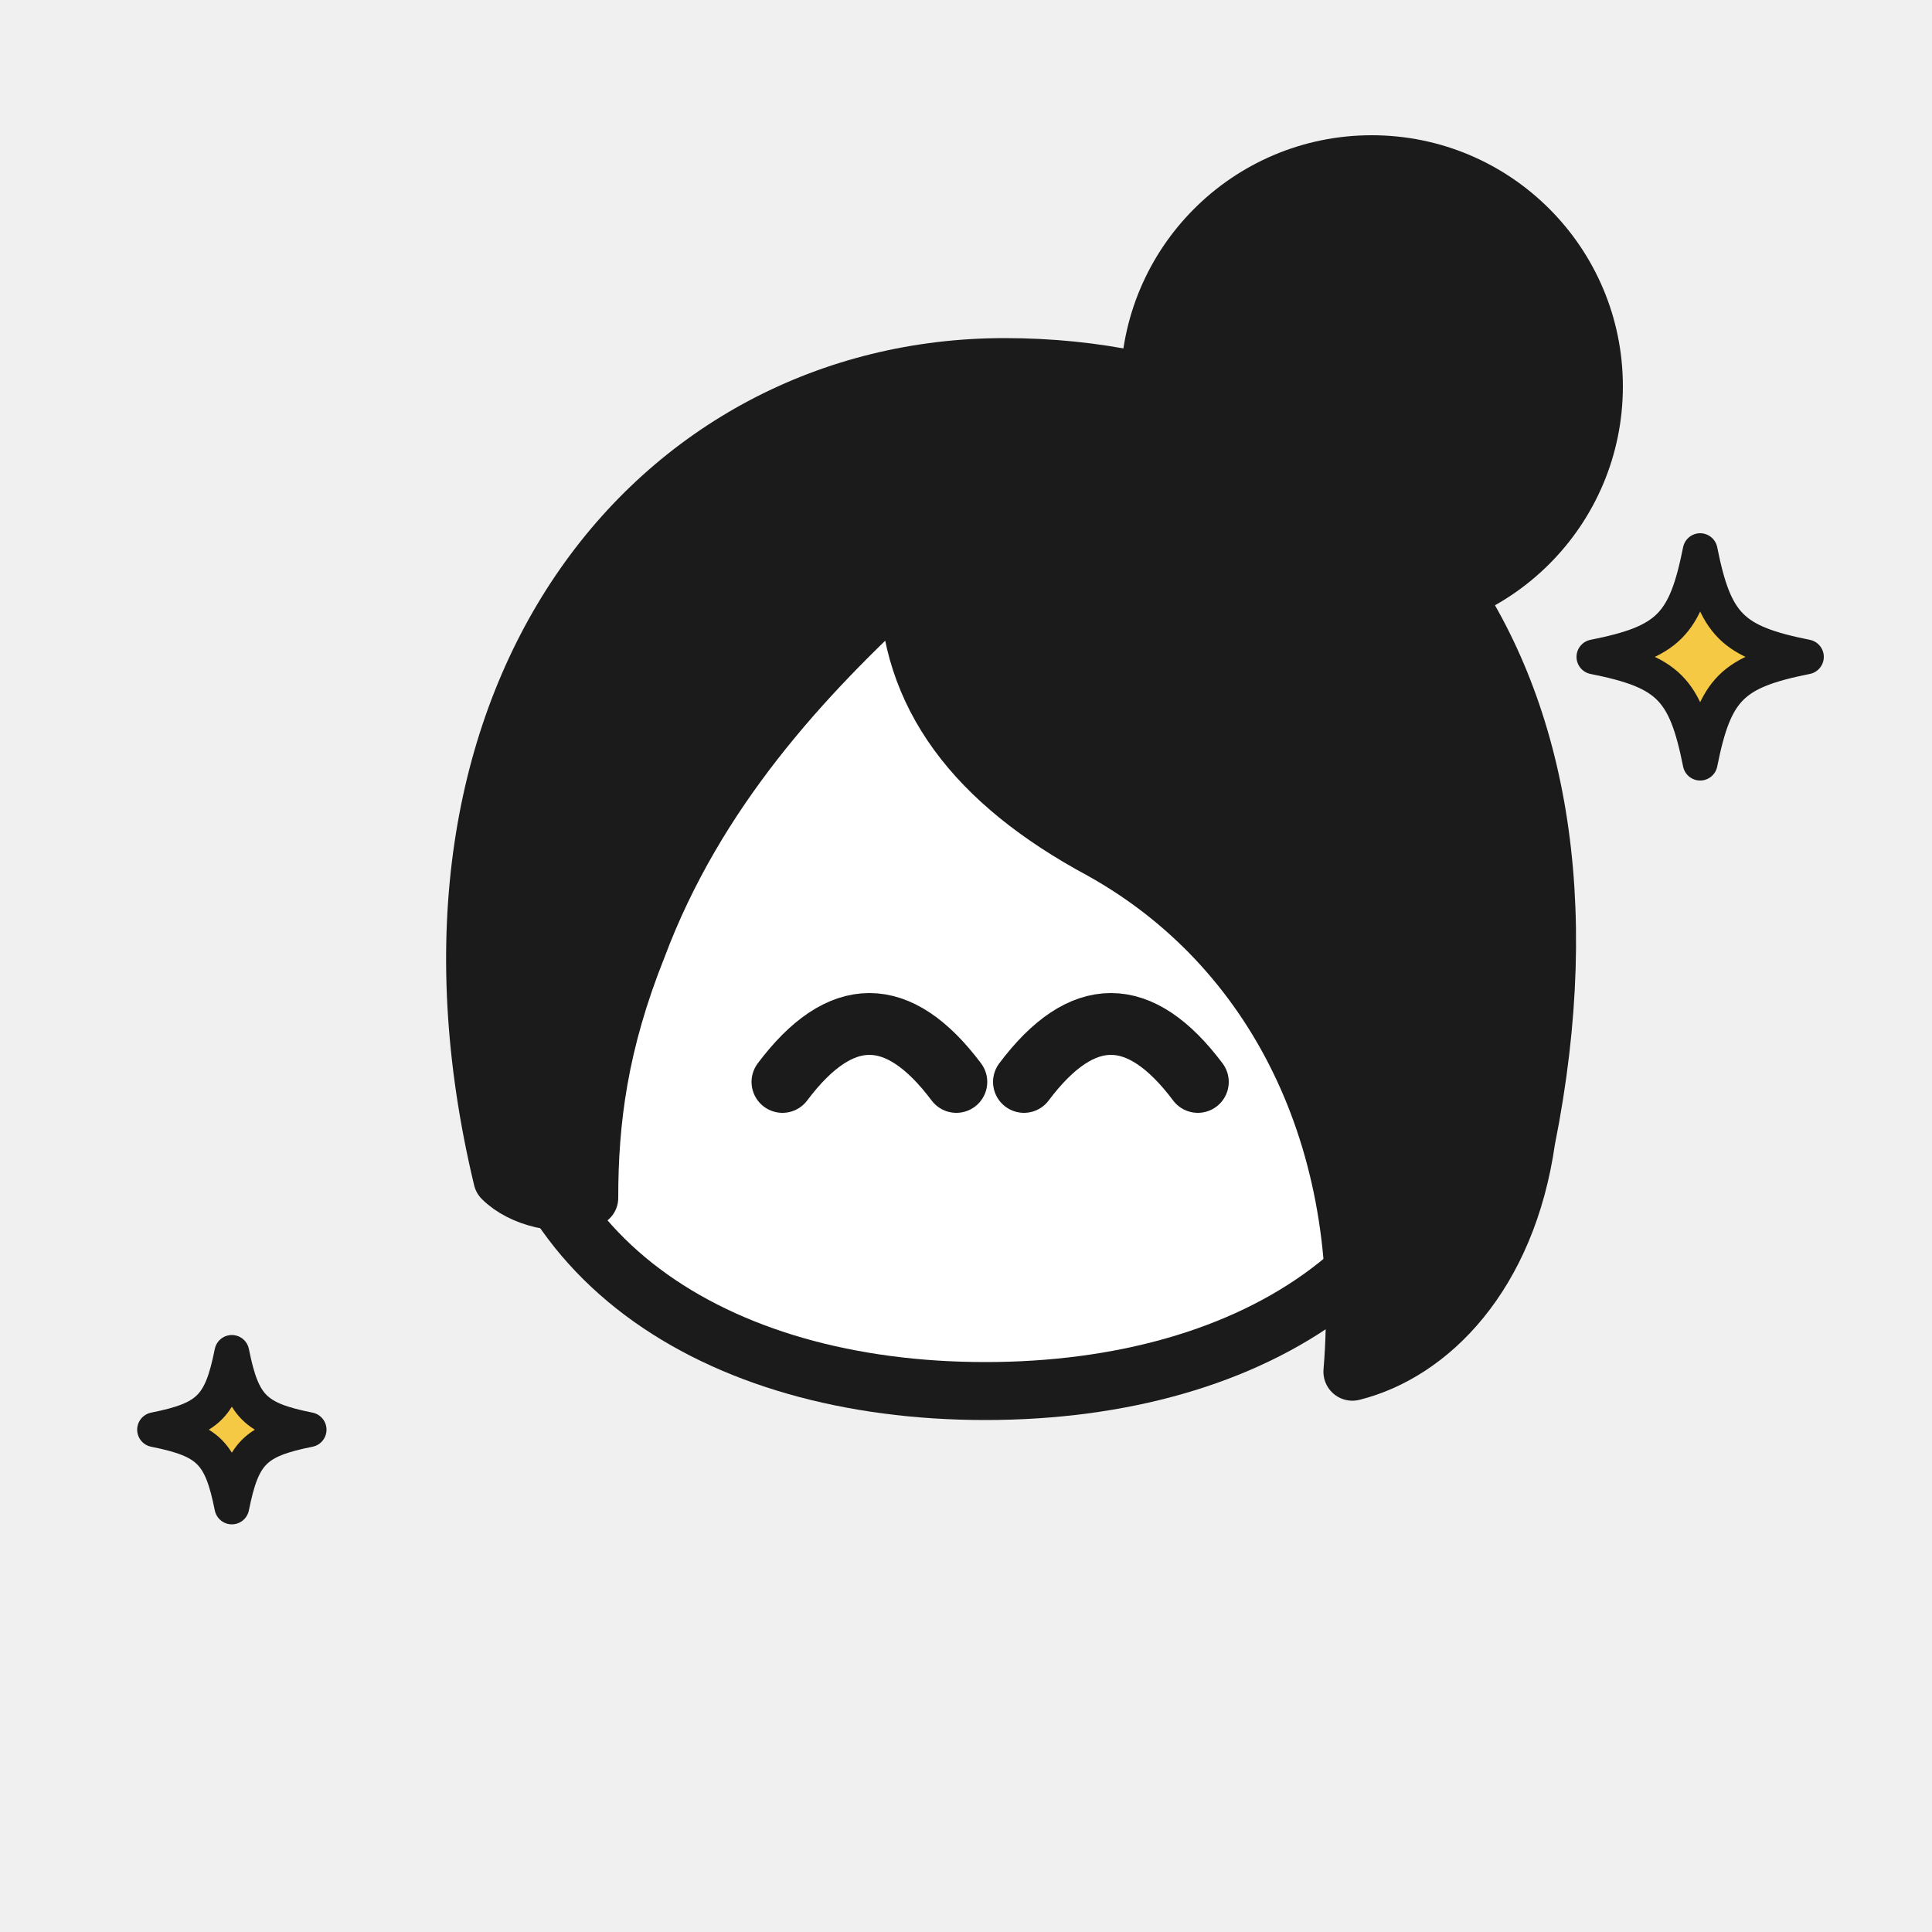
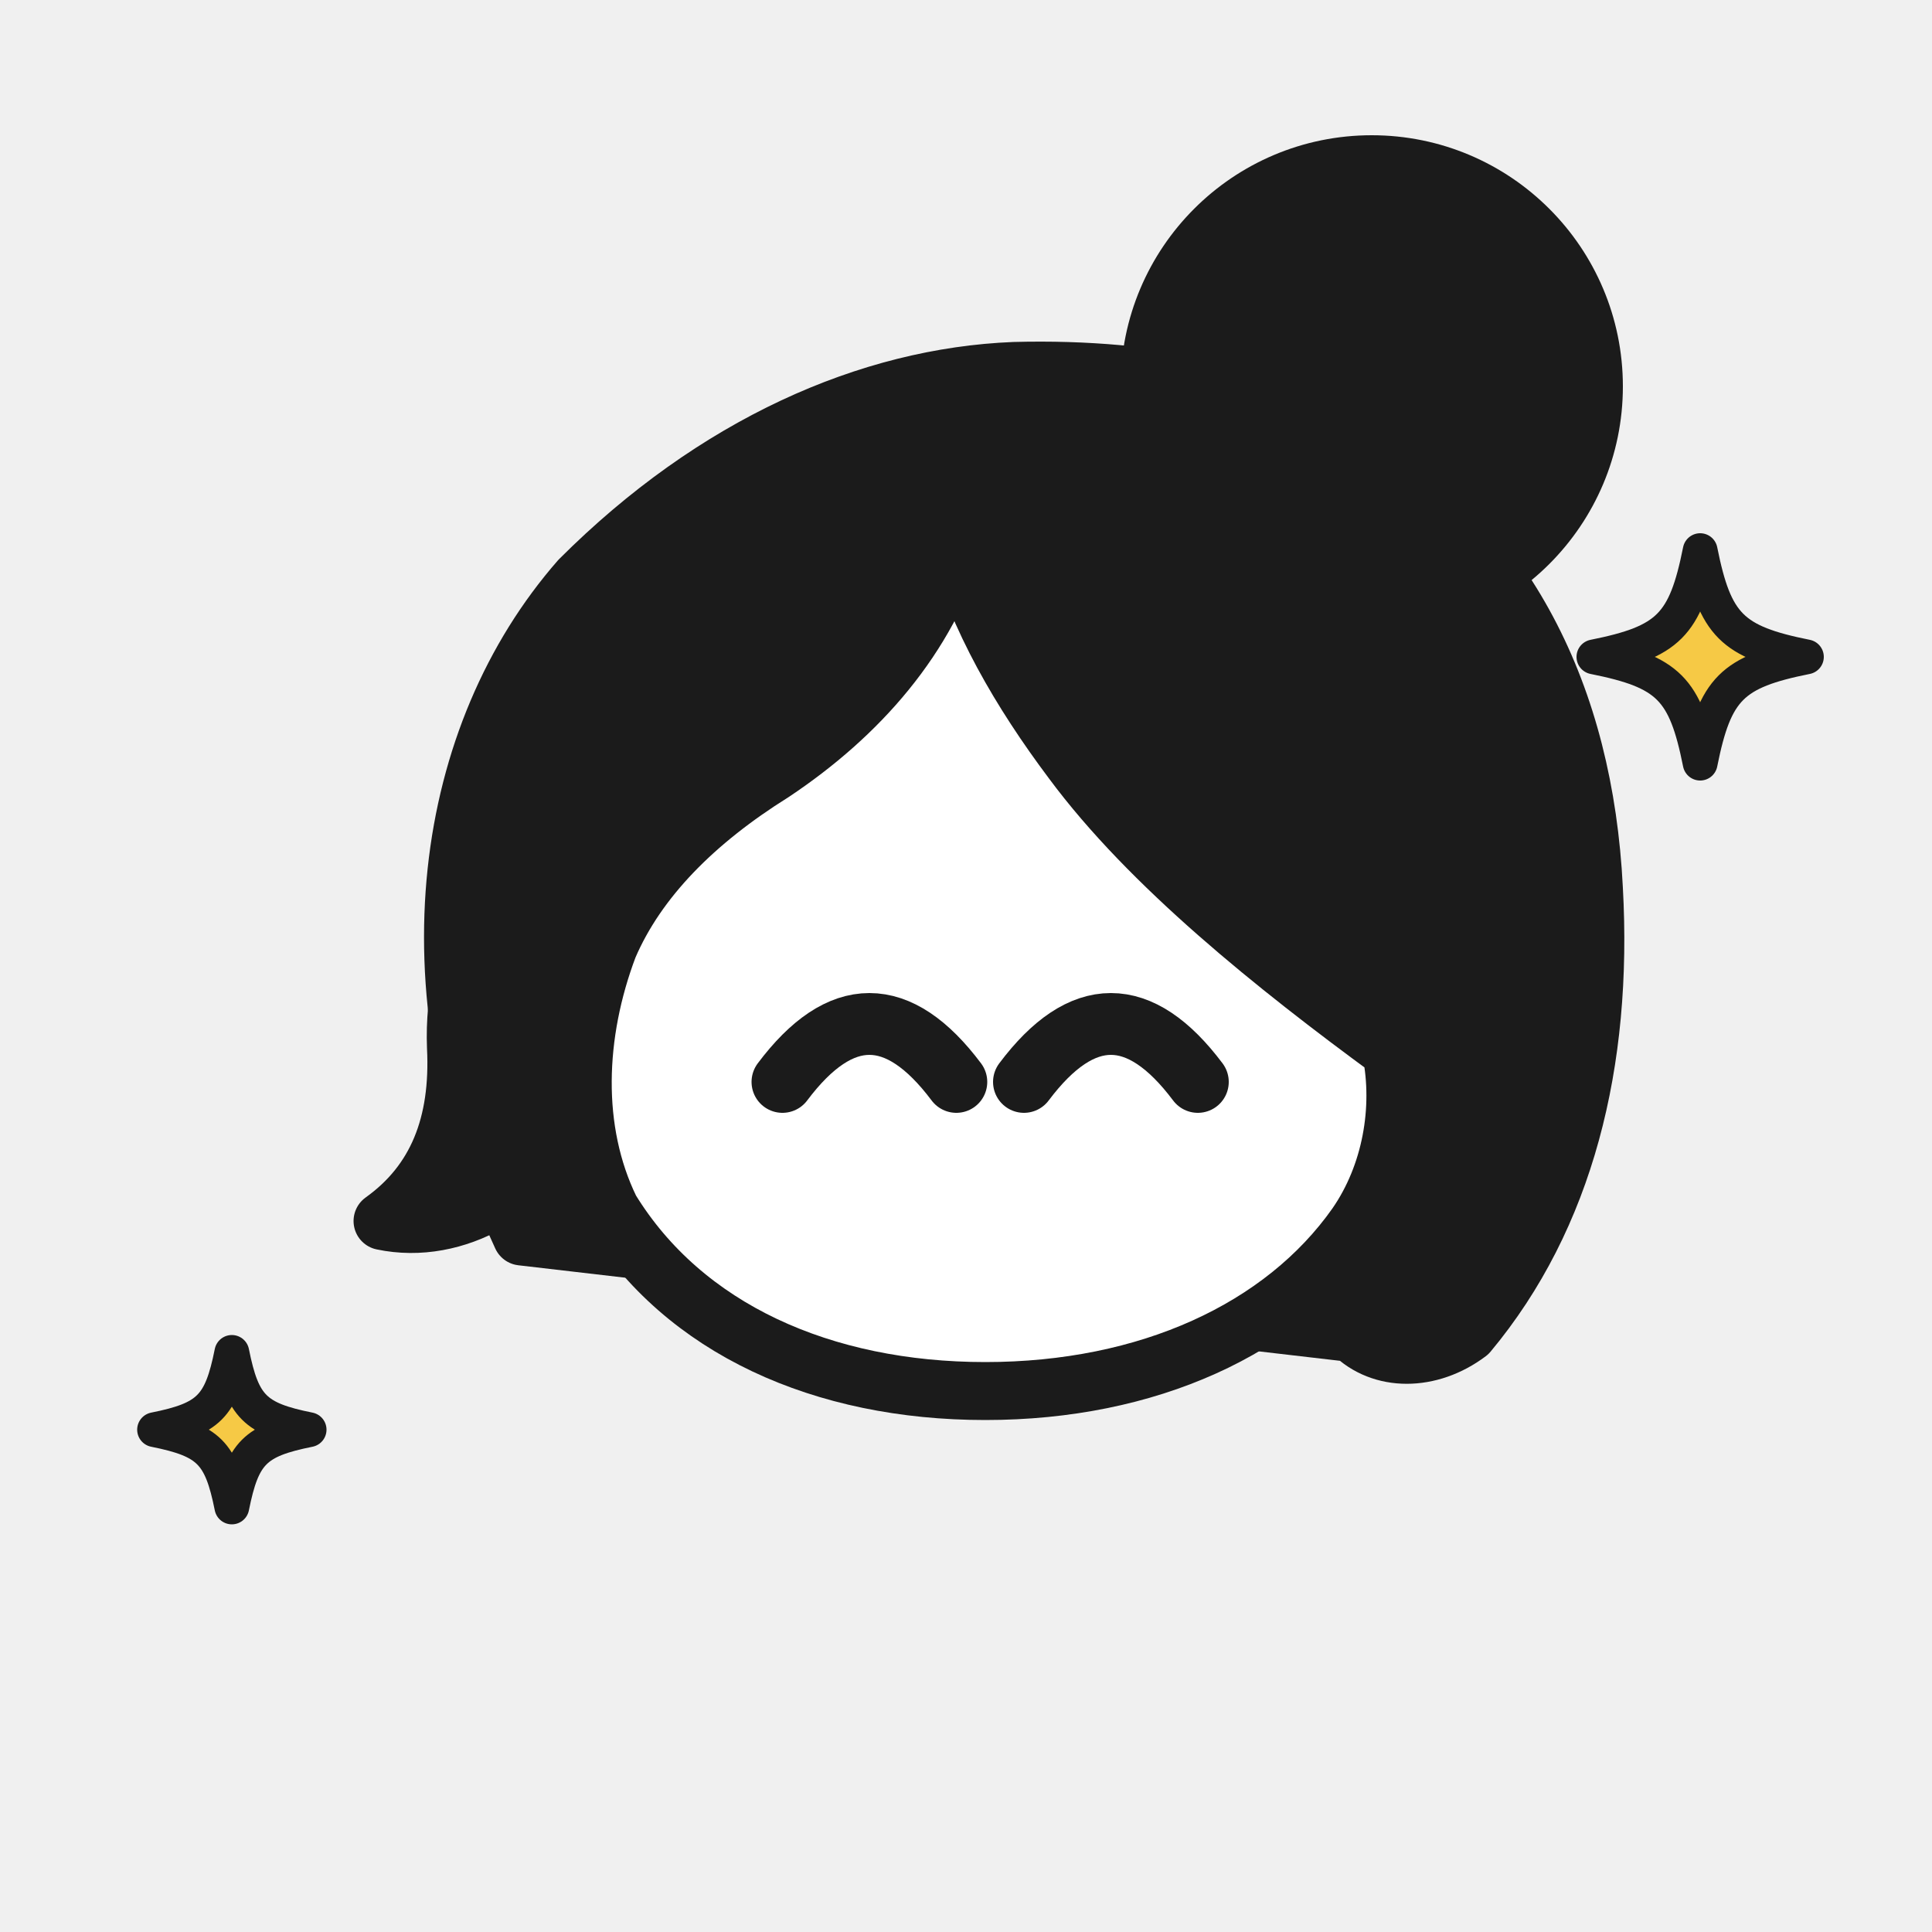
<svg xmlns="http://www.w3.org/2000/svg" viewBox="0 0 100 100">
  <g transform="translate(0 4)">
    <circle cx="71" cy="16" r="11.5" fill="#1b1b1b" stroke="#1b1b1b" stroke-width="3" stroke-linejoin="round" stroke-linecap="round" />
-     <path d="M26 48 C26 32 37 23 51 23 C65 23 76 32 76 48 C76 61 65 68 51 68 C37 68 26 61 26 48 Z" fill="#fff" stroke="#1b1b1b" stroke-width="3" stroke-linejoin="round" stroke-linecap="round" />
-     <path d="M26 57 C20 32 34 15 52 15 C71 15 84 30 79 55 C78 62 74 66 70 67 C71 55 66 45 57 40 C50.5 36.5 47 32 47 26 C41.5 31 36 37 33 45 C31 50 30.5 54 30.5 58 C29 58.5 27 58 26 57 Z" fill="#1b1b1b" stroke="#1b1b1b" stroke-width="3" stroke-linejoin="round" stroke-linecap="round" />
+     <path d="M27 60 C21 47 23 34 30 26 C37 19 45 15.5 52.5 15.2 C60 15 66 16.5 70 19 C78 24 82 32 82.5 42 C83 51 81 59 76 65 C74 66.5 71.5 66.5 70 65 Z" fill="#1b1b1b" stroke="#1b1b1b" stroke-width="3" stroke-linejoin="round" stroke-linecap="round" />
+     <path d="M49.5 24 C48 29 44.5 33 40 36 C36 38.5 33 41.5 31.5 45 C29.8 49.5 29.6 54.5 31.6 58.6 C35.4 64.8 42.6 68 51 68 C59.4 68 66.4 64.8 70.2 59.4 C72 56.8 72.6 53.4 72 50.4 C66 46 59.5 40.8 55.5 35.4 C52.8 31.8 50.6 28 49.5 24 Z" fill="#fff" stroke="#1b1b1b" stroke-width="3" stroke-linejoin="round" stroke-linecap="round" />
+     <path d="M33 39 C29 43.5 27.8 49 29.2 54 C27.6 57.6 23.6 60 19.8 59.2 C22.6 57.2 23.8 54.2 23.6 50.2 C23.4 45 26 40 30.4 36 Z" fill="#1b1b1b" stroke="#1b1b1b" stroke-width="3" stroke-linejoin="round" stroke-linecap="round" />
    <g fill="none" stroke="#1b1b1b" stroke-width="3.2" stroke-linecap="round">
      <path d="M40.5 52 Q45 46 49.5 52" />
      <path d="M53 52 Q57.5 46 62 52" />
    </g>
  </g>
  <path d="M88 28.5 C88.77 32.35 89.65 33.23 93.5 34 C89.65 34.77 88.77 35.65 88 39.5 C87.23 35.65 86.35 34.77 82.5 34 C86.35 33.23 87.23 32.35 88 28.5 Z" fill="#f6c945" stroke="#1b1b1b" stroke-width="1.8" stroke-linejoin="round" stroke-linecap="round" />
  <path d="M12 70 C12.56 72.8 13.2 73.44 16 74 C13.2 74.56 12.56 75.2 12 78 C11.44 75.2 10.8 74.56 8 74 C10.8 73.44 11.44 72.8 12 70 Z" fill="#f6c945" stroke="#1b1b1b" stroke-width="1.8" stroke-linejoin="round" stroke-linecap="round" />
</svg>
